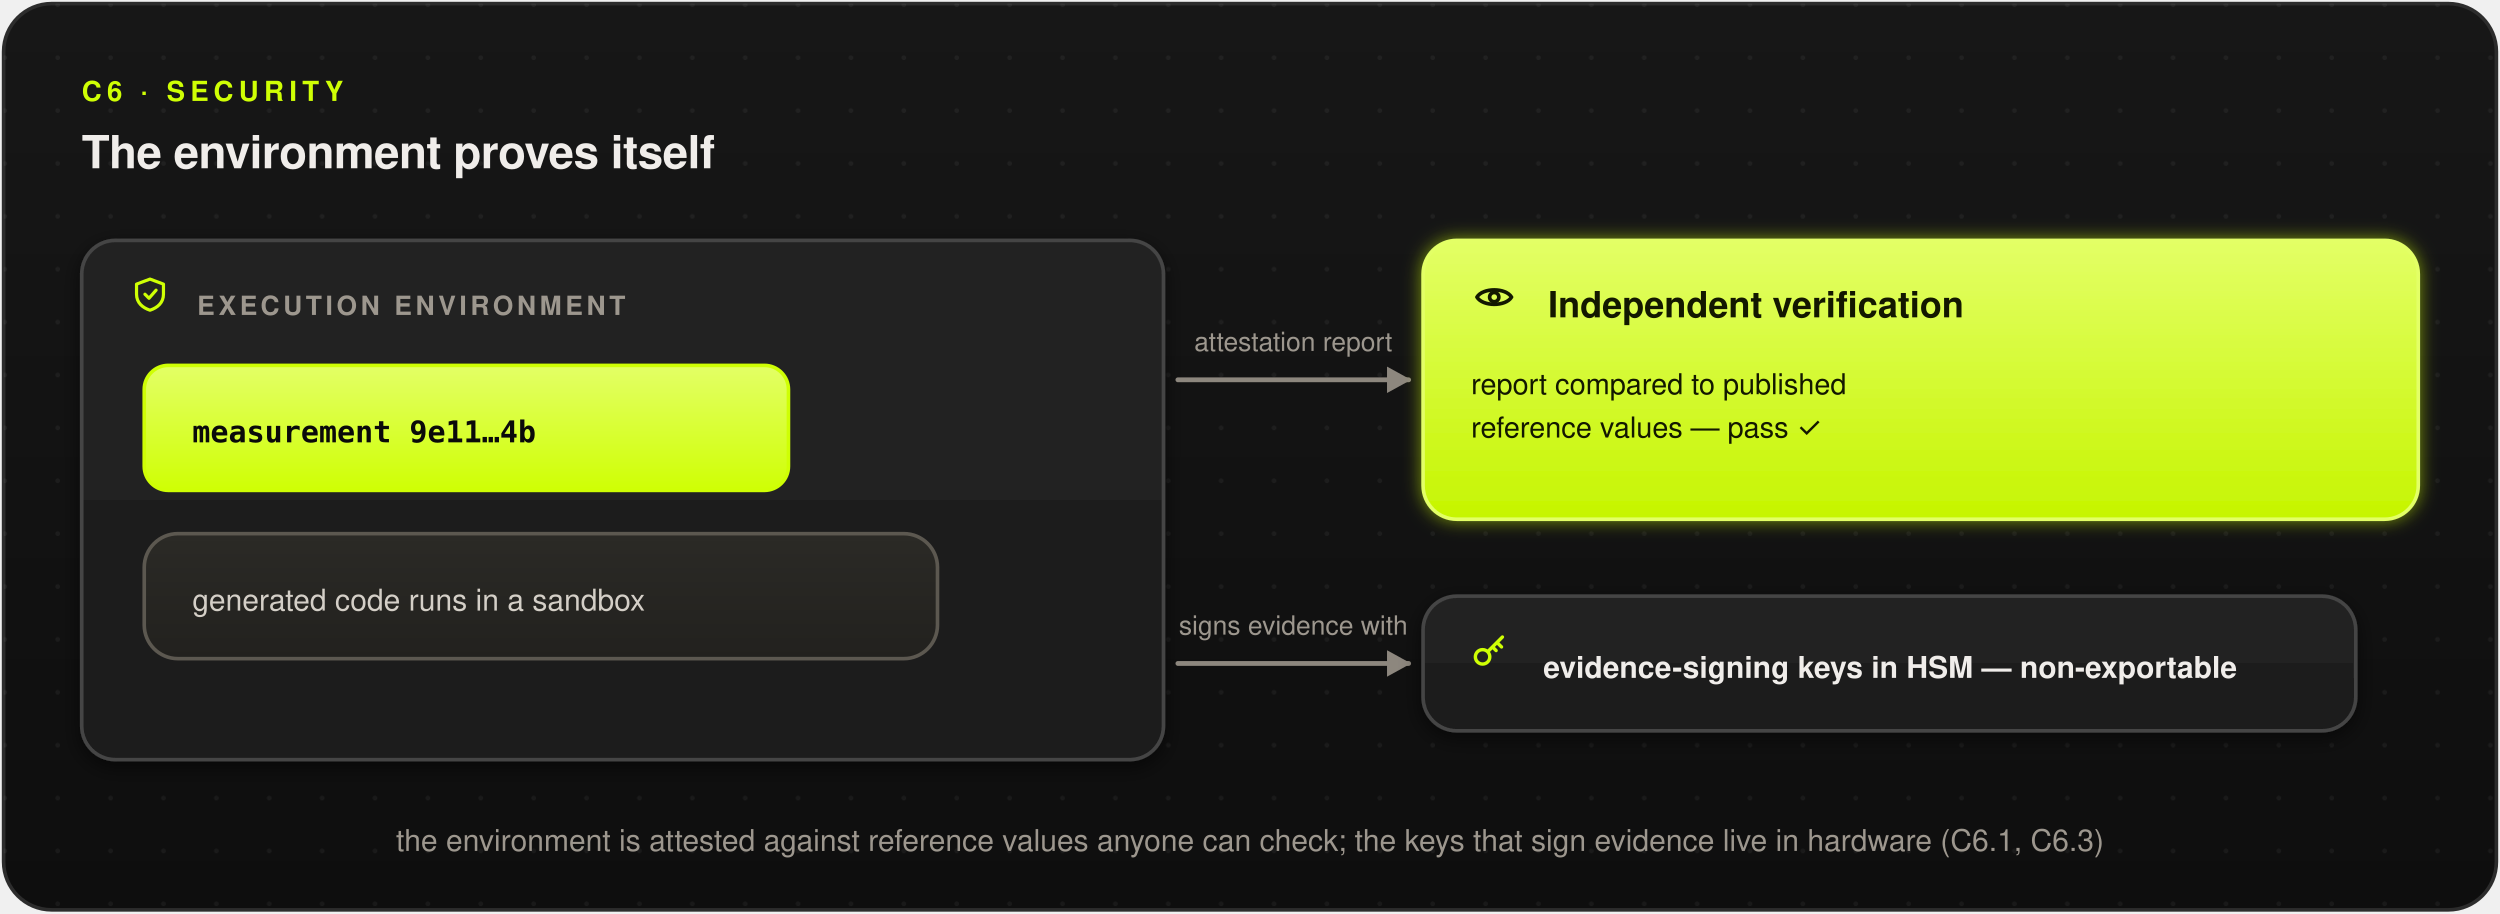
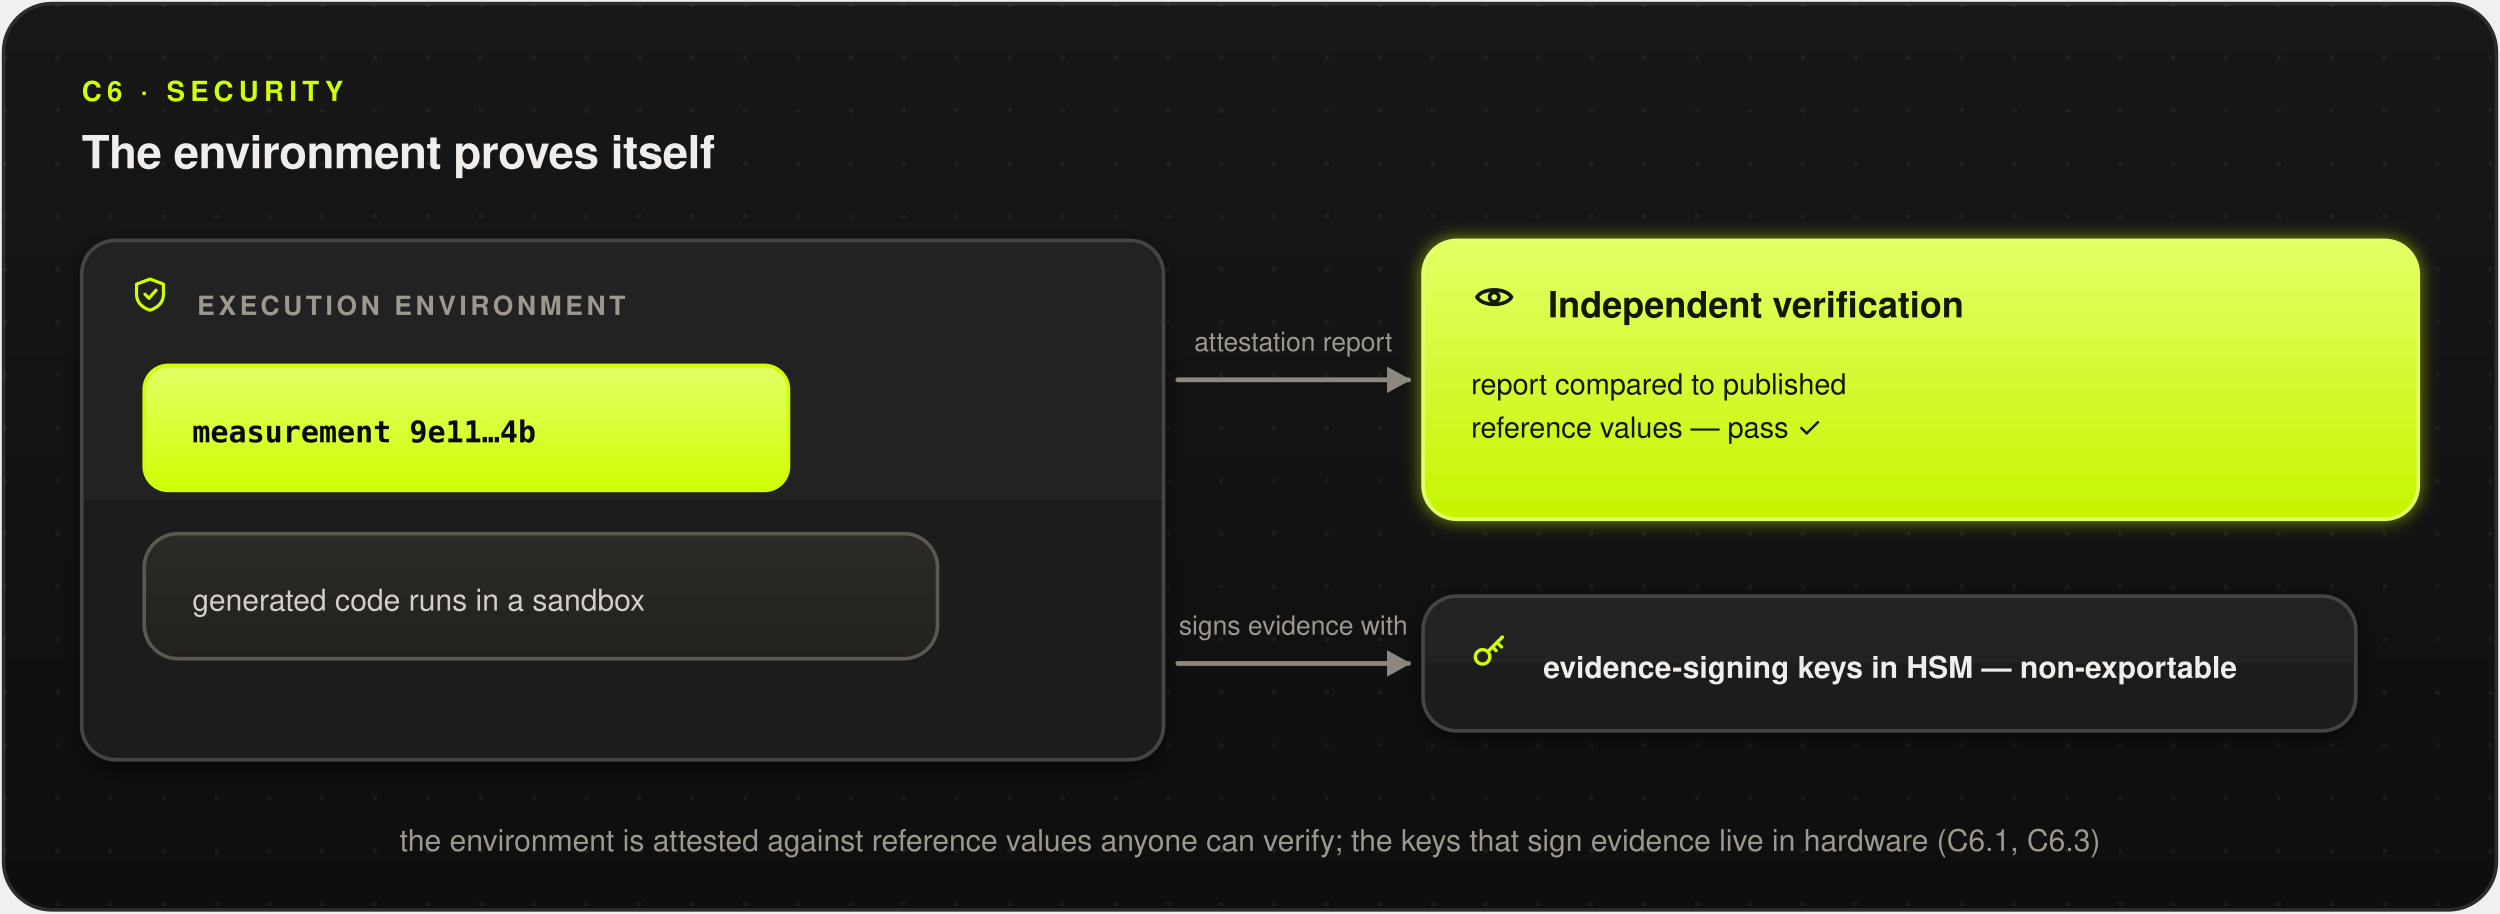
<svg xmlns="http://www.w3.org/2000/svg" width="1040" height="380" viewBox="0 0 1040 380" font-family="Montserrat,'Source Sans 3',-apple-system,'Segoe UI',Helvetica,Arial,sans-serif">
  <defs>
    <linearGradient id="gPanel" x1="0" y1="0" x2="0" y2="1">
      <stop offset="0" stop-color="#171717" />
      <stop offset="1" stop-color="#0e0e0e" />
    </linearGradient>
    <linearGradient id="gCard" x1="0" y1="0" x2="0" y2="1">
      <stop offset="0" stop-color="#242424" />
      <stop offset="1" stop-color="#1b1b1b" />
    </linearGradient>
    <linearGradient id="gWarm" x1="0" y1="0" x2="0" y2="1">
      <stop offset="0" stop-color="#2b2a26" />
      <stop offset="1" stop-color="#22211e" />
    </linearGradient>
    <linearGradient id="gLime" x1="0" y1="0" x2="0" y2="1">
      <stop offset="0" stop-color="#e3ff66" />
      <stop offset="1" stop-color="#c6f500" />
    </linearGradient>
    <linearGradient id="gTint" x1="0" y1="0" x2="0" y2="1">
      <stop offset="0" stop-color="#2a3608" />
      <stop offset="1" stop-color="#1e2704" />
    </linearGradient>
    <linearGradient id="gRed" x1="0" y1="0" x2="0" y2="1">
      <stop offset="0" stop-color="#361417" />
      <stop offset="1" stop-color="#280f12" />
    </linearGradient>
    <linearGradient id="gInk" x1="0" y1="0" x2="0" y2="1">
      <stop offset="0" stop-color="#e3ff66" />
      <stop offset="1" stop-color="#cfff04" />
    </linearGradient>
    <linearGradient id="gGate" x1="0" y1="0" x2="0" y2="1">
      <stop offset="0" stop-color="#222222" />
      <stop offset="1" stop-color="#151515" />
    </linearGradient>
    <filter id="fShadow" x="-30%" y="-30%" width="160%" height="170%">
      <feDropShadow dx="0" dy="2.5" stdDeviation="4" flood-color="#000000" flood-opacity="0.55" />
    </filter>
    <filter id="fGlow" x="-60%" y="-60%" width="220%" height="220%">
      <feDropShadow dx="0" dy="0" stdDeviation="3.5" flood-color="#cfff04" flood-opacity="0.55" />
    </filter>
    <pattern id="pGrid" width="22" height="22" patternUnits="userSpaceOnUse">
      <circle cx="2" cy="2" r="1" fill="#ffffff" opacity="0.05" />
    </pattern>
  </defs>
  <rect x="1.5" y="1.5" width="1037" height="377" rx="20" fill="url(#gPanel)" stroke="#2c2c2c" stroke-width="1.5" />
  <rect x="1.5" y="1.5" width="1037" height="377" rx="20" fill="url(#pGrid)" />
  <text x="34" y="42" font-size="11.5" font-weight="700" letter-spacing="2.2" fill="#cfff04">C6 · SECURITY</text>
  <text x="34" y="70" font-size="19" font-weight="700" letter-spacing="-0.2" fill="#f0edea">The environment proves itself</text>
  <rect x="34" y="100" width="450" height="216" rx="14" fill="url(#gCard)" stroke="#454545" stroke-width="1.5" filter="url(#fShadow)" />
  <g transform="translate(54,114) scale(0.7)" fill="none" stroke="#cfff04" stroke-width="1.9" stroke-linecap="round" stroke-linejoin="round">
    <path d="M12 3 L20 6 V12 C20 17 16.5 20 12 21.5 C7.5 20 4 17 4 12 V6 Z" />
    <path d="M9 12 L11.4 14.4 L15.6 9.6" />
  </g>
  <text x="82" y="131" font-size="11" fill="#9d978e" text-anchor="start" font-weight="700" letter-spacing="1.5">EXECUTION ENVIRONMENT</text>
  <rect x="60" y="152" width="268" height="52" rx="10" fill="url(#gInk)" stroke="#cfff04" stroke-width="1.5" />
  <text x="80" y="184" font-size="12.5" fill="#0a0a0a" text-anchor="start" font-weight="700" font-family="ui-monospace,'SF Mono',Menlo,Consolas,monospace">measurement 9e11…4b</text>
  <rect x="60" y="222" width="330" height="52" rx="14" fill="url(#gWarm)" stroke="#5c5850" stroke-width="1.5" />
  <text x="80" y="254" font-size="12.5" fill="#d4cfc7" text-anchor="start">generated code runs in a sandbox</text>
  <line x1="490" y1="158" x2="586" y2="158" stroke="#8d877e" stroke-width="2" stroke-linecap="round" />
  <polygon points="587,158 577,152.5 577,163.5" fill="#8d877e" />
  <text x="538" y="146" font-size="11" fill="#9d978e" text-anchor="middle">attestation report</text>
  <rect x="592" y="100" width="414" height="116" rx="14" fill="url(#gLime)" stroke="#e3ff66" stroke-width="1.5" filter="url(#fGlow)" />
  <g transform="translate(612,114) scale(0.8)" fill="none" stroke="#131800" stroke-width="1.9" stroke-linecap="round" stroke-linejoin="round">
    <path d="M3 12 C6 7 18 7 21 12 C18 17 6 17 3 12 Z" />
    <path d="M12 12 m-2.4 0 a2.4 2.4 0 1 0 4.8 0 a2.4 2.4 0 1 0 -4.8 0" />
  </g>
  <text x="644" y="132" font-size="15" fill="#131800" text-anchor="start" font-weight="700">Independent verification</text>
  <text x="612" y="164" font-size="12" fill="#131800" text-anchor="start">report compared to published</text>
  <text x="612" y="182" font-size="12" fill="#131800" text-anchor="start">reference values — pass ✓</text>
  <line x1="490" y1="276" x2="586" y2="276" stroke="#8d877e" stroke-width="2" stroke-linecap="round" />
  <polygon points="587,276 577,270.5 577,281.5" fill="#8d877e" />
  <text x="538" y="264" font-size="11" fill="#9d978e" text-anchor="middle">signs evidence with</text>
  <rect x="592" y="248" width="388" height="56" rx="14" fill="url(#gCard)" stroke="#454545" stroke-width="1.5" filter="url(#fShadow)" />
  <g transform="translate(610,262) scale(0.75)" fill="none" stroke="#cfff04" stroke-width="1.9" stroke-linecap="round" stroke-linejoin="round">
    <path d="M9 15 m-4 0 a4 4 0 1 0 8 0 a4 4 0 1 0 -8 0" />
    <path d="M12.5 11.5 L20 4 M17 7 L19.5 9.5 M14.5 9.5 L16.5 11.5" />
  </g>
  <text x="642" y="282" font-size="12.5" fill="#f0edea" text-anchor="start" font-weight="700">evidence-signing keys in HSM — non-exportable</text>
-   <text x="520.0" y="354" font-size="12.5" fill="#9d978e" text-anchor="middle">the environment is attested against reference values anyone can check; the keys that sign evidence live in hardware (C6.1, C6.3)</text>
+   <text x="520.0" y="354" font-size="12.5" fill="#9d978e" text-anchor="middle">the environment is attested against reference values anyone can verify; the keys that sign evidence live in hardware (C6.1, C6.3)</text>
</svg>
